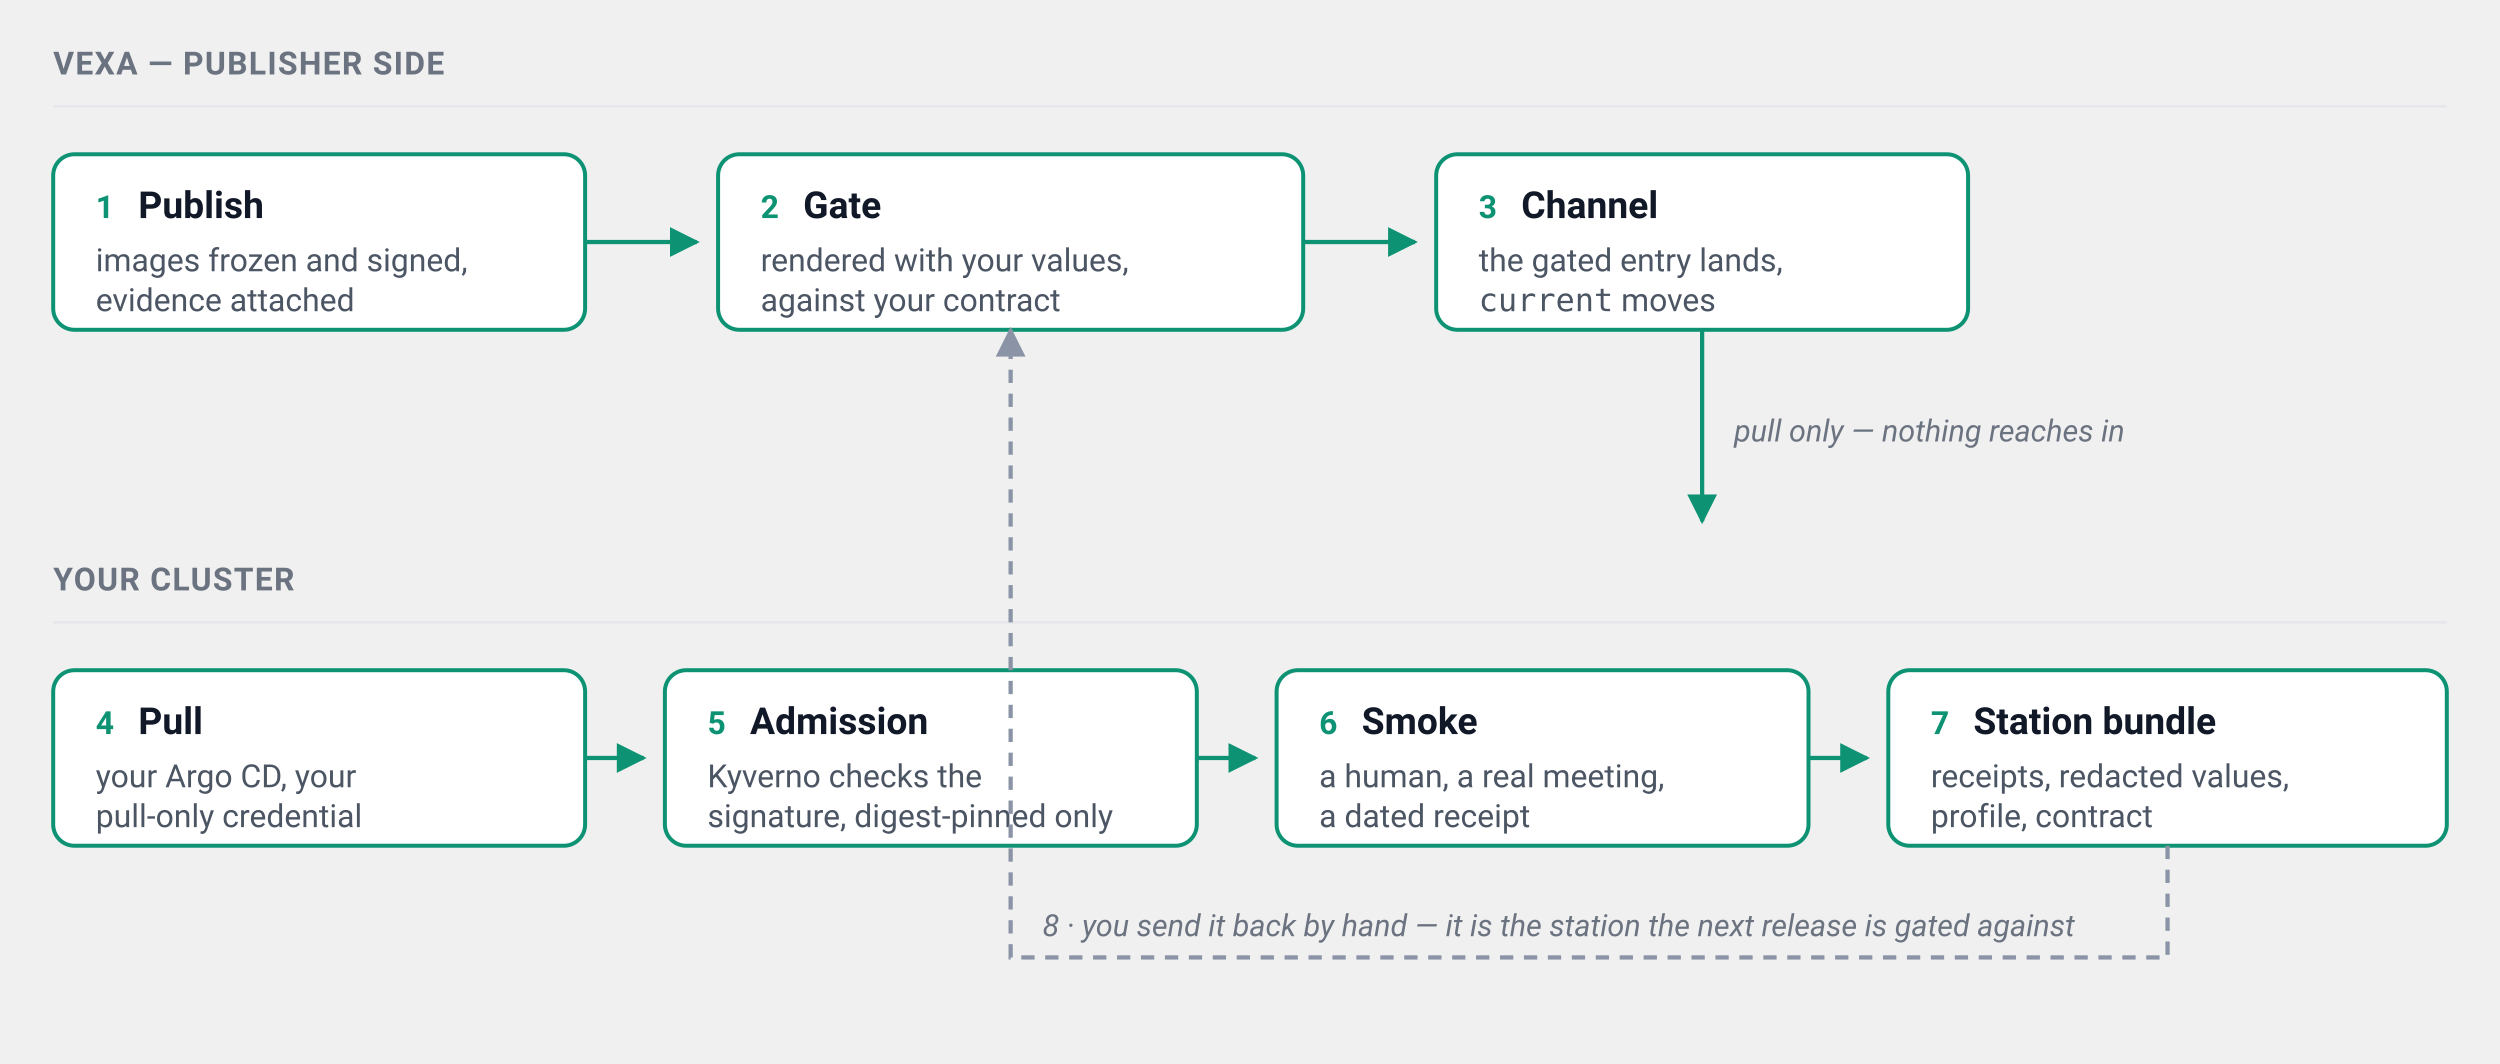
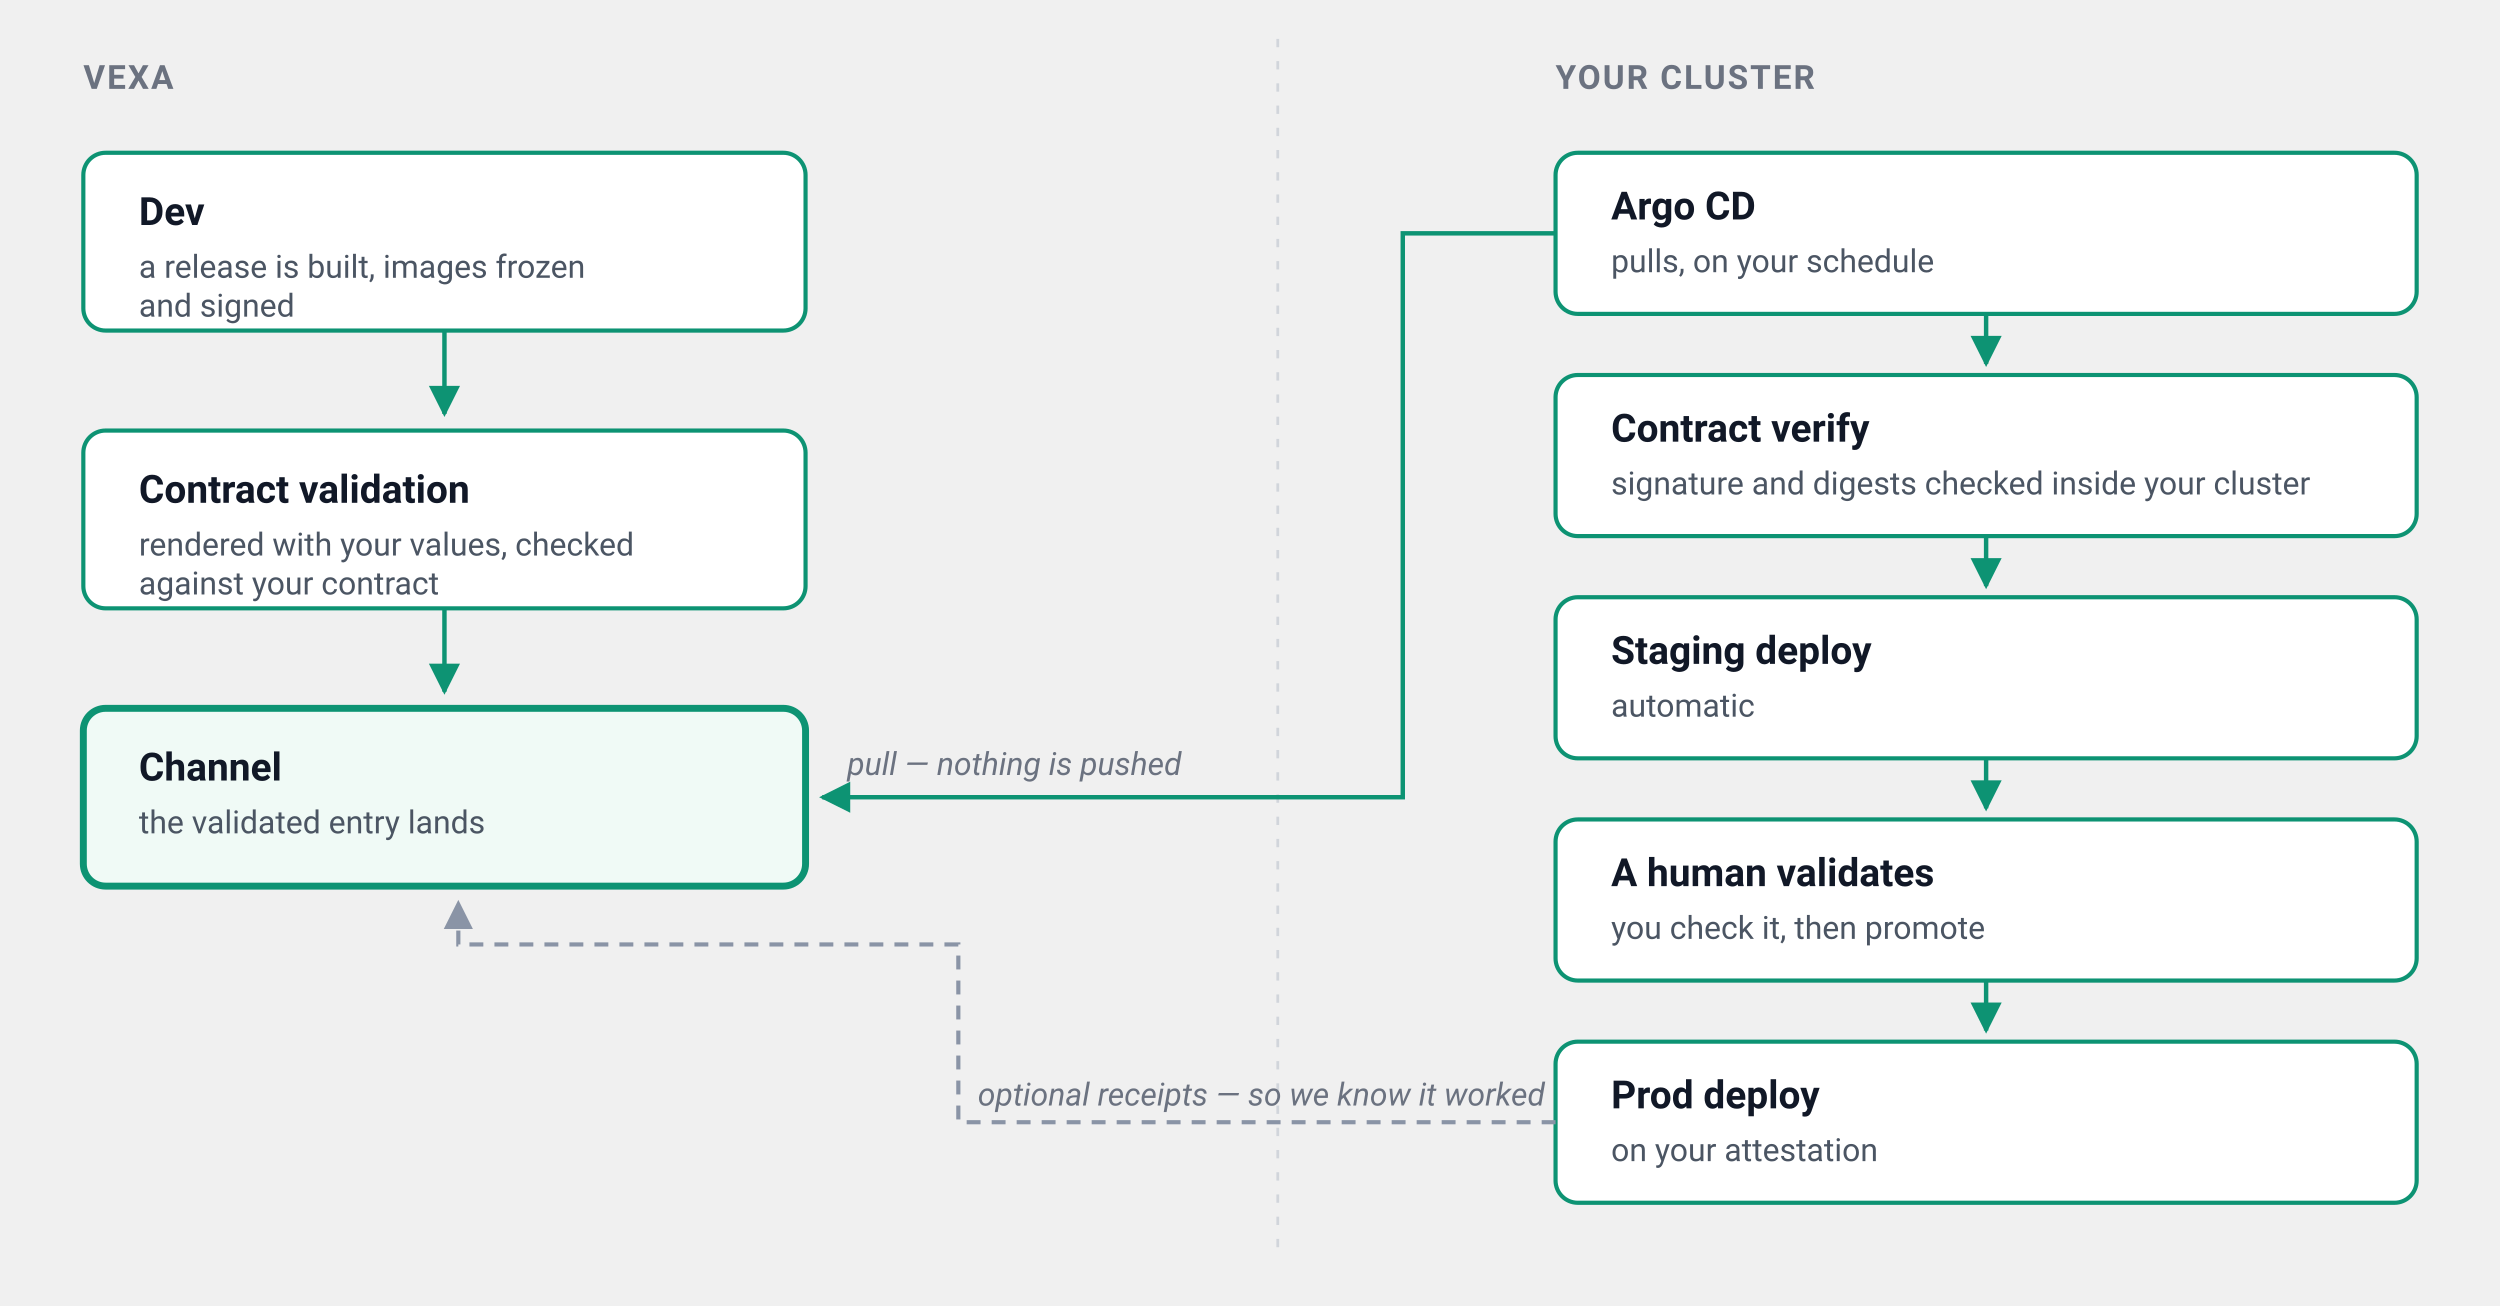
- <svg xmlns="http://www.w3.org/2000/svg" viewBox="0 0 940 400" width="940" height="400" font-family="ui-sans-serif, -apple-system, Segoe UI, Roboto, Helvetica, Arial, sans-serif" role="img" aria-label="The delivery loop: publish, gate, channel, pull, admission, smoke, station bundle, and back to the gate">
+ <svg xmlns="http://www.w3.org/2000/svg" viewBox="0 0 900 470" width="900" height="470" font-family="ui-sans-serif, -apple-system, Segoe UI, Roboto, Helvetica, Arial, sans-serif" role="img" aria-label="Dev, contract validation, channel. Your cluster pulls with Argo CD, verifies the contract, deploys to staging, a human validates and promotes, production deploys. Optional receipts return.">
  <defs>
-     <marker id="a" viewBox="0 0 10 10" refX="9" refY="5" markerWidth="7" markerHeight="7" orient="auto-start-reverse">
+     <marker id="g" viewBox="0 0 10 10" refX="9" refY="5" markerWidth="7" markerHeight="7" orient="auto-start-reverse">
      <path d="M0 0 L10 5 L0 10 z" fill="#0D9373" />
    </marker>
-     <marker id="b" viewBox="0 0 10 10" refX="9" refY="5" markerWidth="7" markerHeight="7" orient="auto-start-reverse">
+     <marker id="s" viewBox="0 0 10 10" refX="9" refY="5" markerWidth="7" markerHeight="7" orient="auto-start-reverse">
      <path d="M0 0 L10 5 L0 10 z" fill="#8a94a6" />
    </marker>
    <style>
      .box  { fill: #ffffff; stroke: #0D9373; stroke-width: 1.5; rx: 8; }
-       .num  { fill: #0D9373; font-size: 12px; font-weight: 700; }
+       .key  { fill: #f0faf6; stroke: #0D9373; stroke-width: 2.5; rx: 8; }
      .ttl  { fill: #111827; font-size: 14px; font-weight: 600; }
-       .sub  { fill: #4b5563; font-size: 12px; }
-       .lane { fill: #6b7280; font-size: 12px; font-weight: 600; letter-spacing: .04em; }
+       .sub  { fill: #4b5563; font-size: 11.5px; }
+       .lane { fill: #6b7280; font-size: 12px; font-weight: 700; letter-spacing: .06em; }
      .lbl  { fill: #6b7280; font-size: 11.5px; font-style: italic; }
      .flow { stroke: #0D9373; stroke-width: 1.6; fill: none; }
-       .back { stroke: #8a94a6; stroke-width: 1.6; fill: none; stroke-dasharray: 5 4; }
-       .rule { stroke: #e5e7eb; stroke-width: 1; }
+       .back { stroke: #8a94a6; stroke-width: 1.5; fill: none; stroke-dasharray: 5 4; }
+       .div  { stroke: #d1d5db; stroke-width: 1; stroke-dasharray: 3 5; }
    </style>
  </defs>
-   <text class="lane" x="20" y="28">VEXA — PUBLISHER SIDE</text>
-   <line class="rule" x1="20" y1="40" x2="920" y2="40" />
-   <rect class="box" x="20" y="58" width="200" height="66" />
-   <text class="num" x="36" y="82">1</text>
-   <text class="ttl" x="52" y="82">Publish</text>
-   <text class="sub" x="36" y="102">images frozen and signed,</text>
-   <text class="sub" x="36" y="117">evidence attached</text>
-   <rect class="box" x="270" y="58" width="220" height="66" />
-   <text class="num" x="286" y="82">2</text>
-   <text class="ttl" x="302" y="82">Gate</text>
-   <text class="sub" x="286" y="102">rendered with your values,</text>
-   <text class="sub" x="286" y="117">against your contract</text>
-   <rect class="box" x="540" y="58" width="200" height="66" />
-   <text class="num" x="556" y="82">3</text>
-   <text class="ttl" x="572" y="82">Channel</text>
-   <text class="sub" x="556" y="102">the gated entry lands,</text>
-   <text class="sub" x="556" y="117">
-     <tspan font-family="ui-monospace, SFMono-Regular, Menlo, monospace">current</tspan> moves</text>
-   <path class="flow" d="M220 91 H262" marker-end="url(#a)" />
-   <path class="flow" d="M490 91 H532" marker-end="url(#a)" />
-   <path class="flow" d="M640 124 V196" marker-end="url(#a)" />
-   <text class="lbl" x="652" y="166">pull only — nothing reaches in</text>
-   <text class="lane" x="20" y="222">YOUR CLUSTER</text>
-   <line class="rule" x1="20" y1="234" x2="920" y2="234" />
-   <rect class="box" x="20" y="252" width="200" height="66" />
-   <text class="num" x="36" y="276">4</text>
-   <text class="ttl" x="52" y="276">Pull</text>
-   <text class="sub" x="36" y="296">your Argo CD, your</text>
-   <text class="sub" x="36" y="311">pull-only credential</text>
-   <rect class="box" x="250" y="252" width="200" height="66" />
-   <text class="num" x="266" y="276">5</text>
-   <text class="ttl" x="282" y="276">Admission</text>
-   <text class="sub" x="266" y="296">Kyverno checks the</text>
-   <text class="sub" x="266" y="311">signature, digest-pinned only</text>
-   <rect class="box" x="480" y="252" width="200" height="66" />
-   <text class="num" x="496" y="276">6</text>
-   <text class="ttl" x="512" y="276">Smoke</text>
-   <text class="sub" x="496" y="296">a human, a real meeting,</text>
-   <text class="sub" x="496" y="311">a dated receipt</text>
-   <rect class="box" x="710" y="252" width="210" height="66" />
-   <text class="num" x="726" y="276">7</text>
-   <text class="ttl" x="742" y="276">Station bundle</text>
-   <text class="sub" x="726" y="296">receipts, redacted values,</text>
-   <text class="sub" x="726" y="311">profile, contract</text>
-   <path class="flow" d="M220 285 H242" marker-end="url(#a)" />
-   <path class="flow" d="M450 285 H472" marker-end="url(#a)" />
-   <path class="flow" d="M680 285 H702" marker-end="url(#a)" />
-   <path class="back" d="M815 318 V360 H380 V124" marker-end="url(#b)" />
-   <text class="lbl" x="392" y="352">8 · you send it back by hand — it is the station the next release is gated against</text>
+   <line class="div" x1="460" y1="14" x2="460" y2="452" />
+   <text class="lane" x="30" y="32">VEXA</text>
+   <text class="lane" x="560" y="32">YOUR CLUSTER</text>
+   <rect class="box" x="30" y="55" width="260" height="64" />
+   <text class="ttl" x="50" y="81">Dev</text>
+   <text class="sub" x="50" y="100">a release is built, images frozen</text>
+   <text class="sub" x="50" y="114">and signed</text>
+   <rect class="box" x="30" y="155" width="260" height="64" />
+   <text class="ttl" x="50" y="181">Contract validation</text>
+   <text class="sub" x="50" y="200">rendered with your values, checked</text>
+   <text class="sub" x="50" y="214">against your contract</text>
+   <rect class="key" x="30" y="255" width="260" height="64" />
+   <text class="ttl" x="50" y="281">Channel</text>
+   <text class="sub" x="50" y="300">the validated entry lands</text>
+   <path class="flow" d="M160 119 V149" marker-end="url(#g)" />
+   <path class="flow" d="M160 219 V249" marker-end="url(#g)" />
+   <rect class="box" x="560" y="55" width="310" height="58" />
+   <text class="ttl" x="580" y="79">Argo CD</text>
+   <text class="sub" x="580" y="98">pulls, on your schedule</text>
+   <rect class="box" x="560" y="135" width="310" height="58" />
+   <text class="ttl" x="580" y="159">Contract verify</text>
+   <text class="sub" x="580" y="178">signature and digests checked inside your cluster</text>
+   <rect class="box" x="560" y="215" width="310" height="58" />
+   <text class="ttl" x="580" y="239">Staging deploy</text>
+   <text class="sub" x="580" y="258">automatic</text>
+   <rect class="box" x="560" y="295" width="310" height="58" />
+   <text class="ttl" x="580" y="319">A human validates</text>
+   <text class="sub" x="580" y="338">you check it, then promote</text>
+   <rect class="box" x="560" y="375" width="310" height="58" />
+   <text class="ttl" x="580" y="399">Prod deploy</text>
+   <text class="sub" x="580" y="418">on your attestation</text>
+   <path class="flow" d="M715 113 V131" marker-end="url(#g)" />
+   <path class="flow" d="M715 193 V211" marker-end="url(#g)" />
+   <path class="flow" d="M715 273 V291" marker-end="url(#g)" />
+   <path class="flow" d="M715 353 V371" marker-end="url(#g)" />
+   <path class="flow" d="M560 84 H505 V287 H296" marker-end="url(#g)" />
+   <text class="lbl" x="305" y="279">pull — nothing is pushed</text>
+   <path class="back" d="M560 404 H345 V340 H165 V325" marker-end="url(#s)" />
+   <text class="lbl" x="352" y="398">optional receipts — so we know it worked</text>
</svg>
